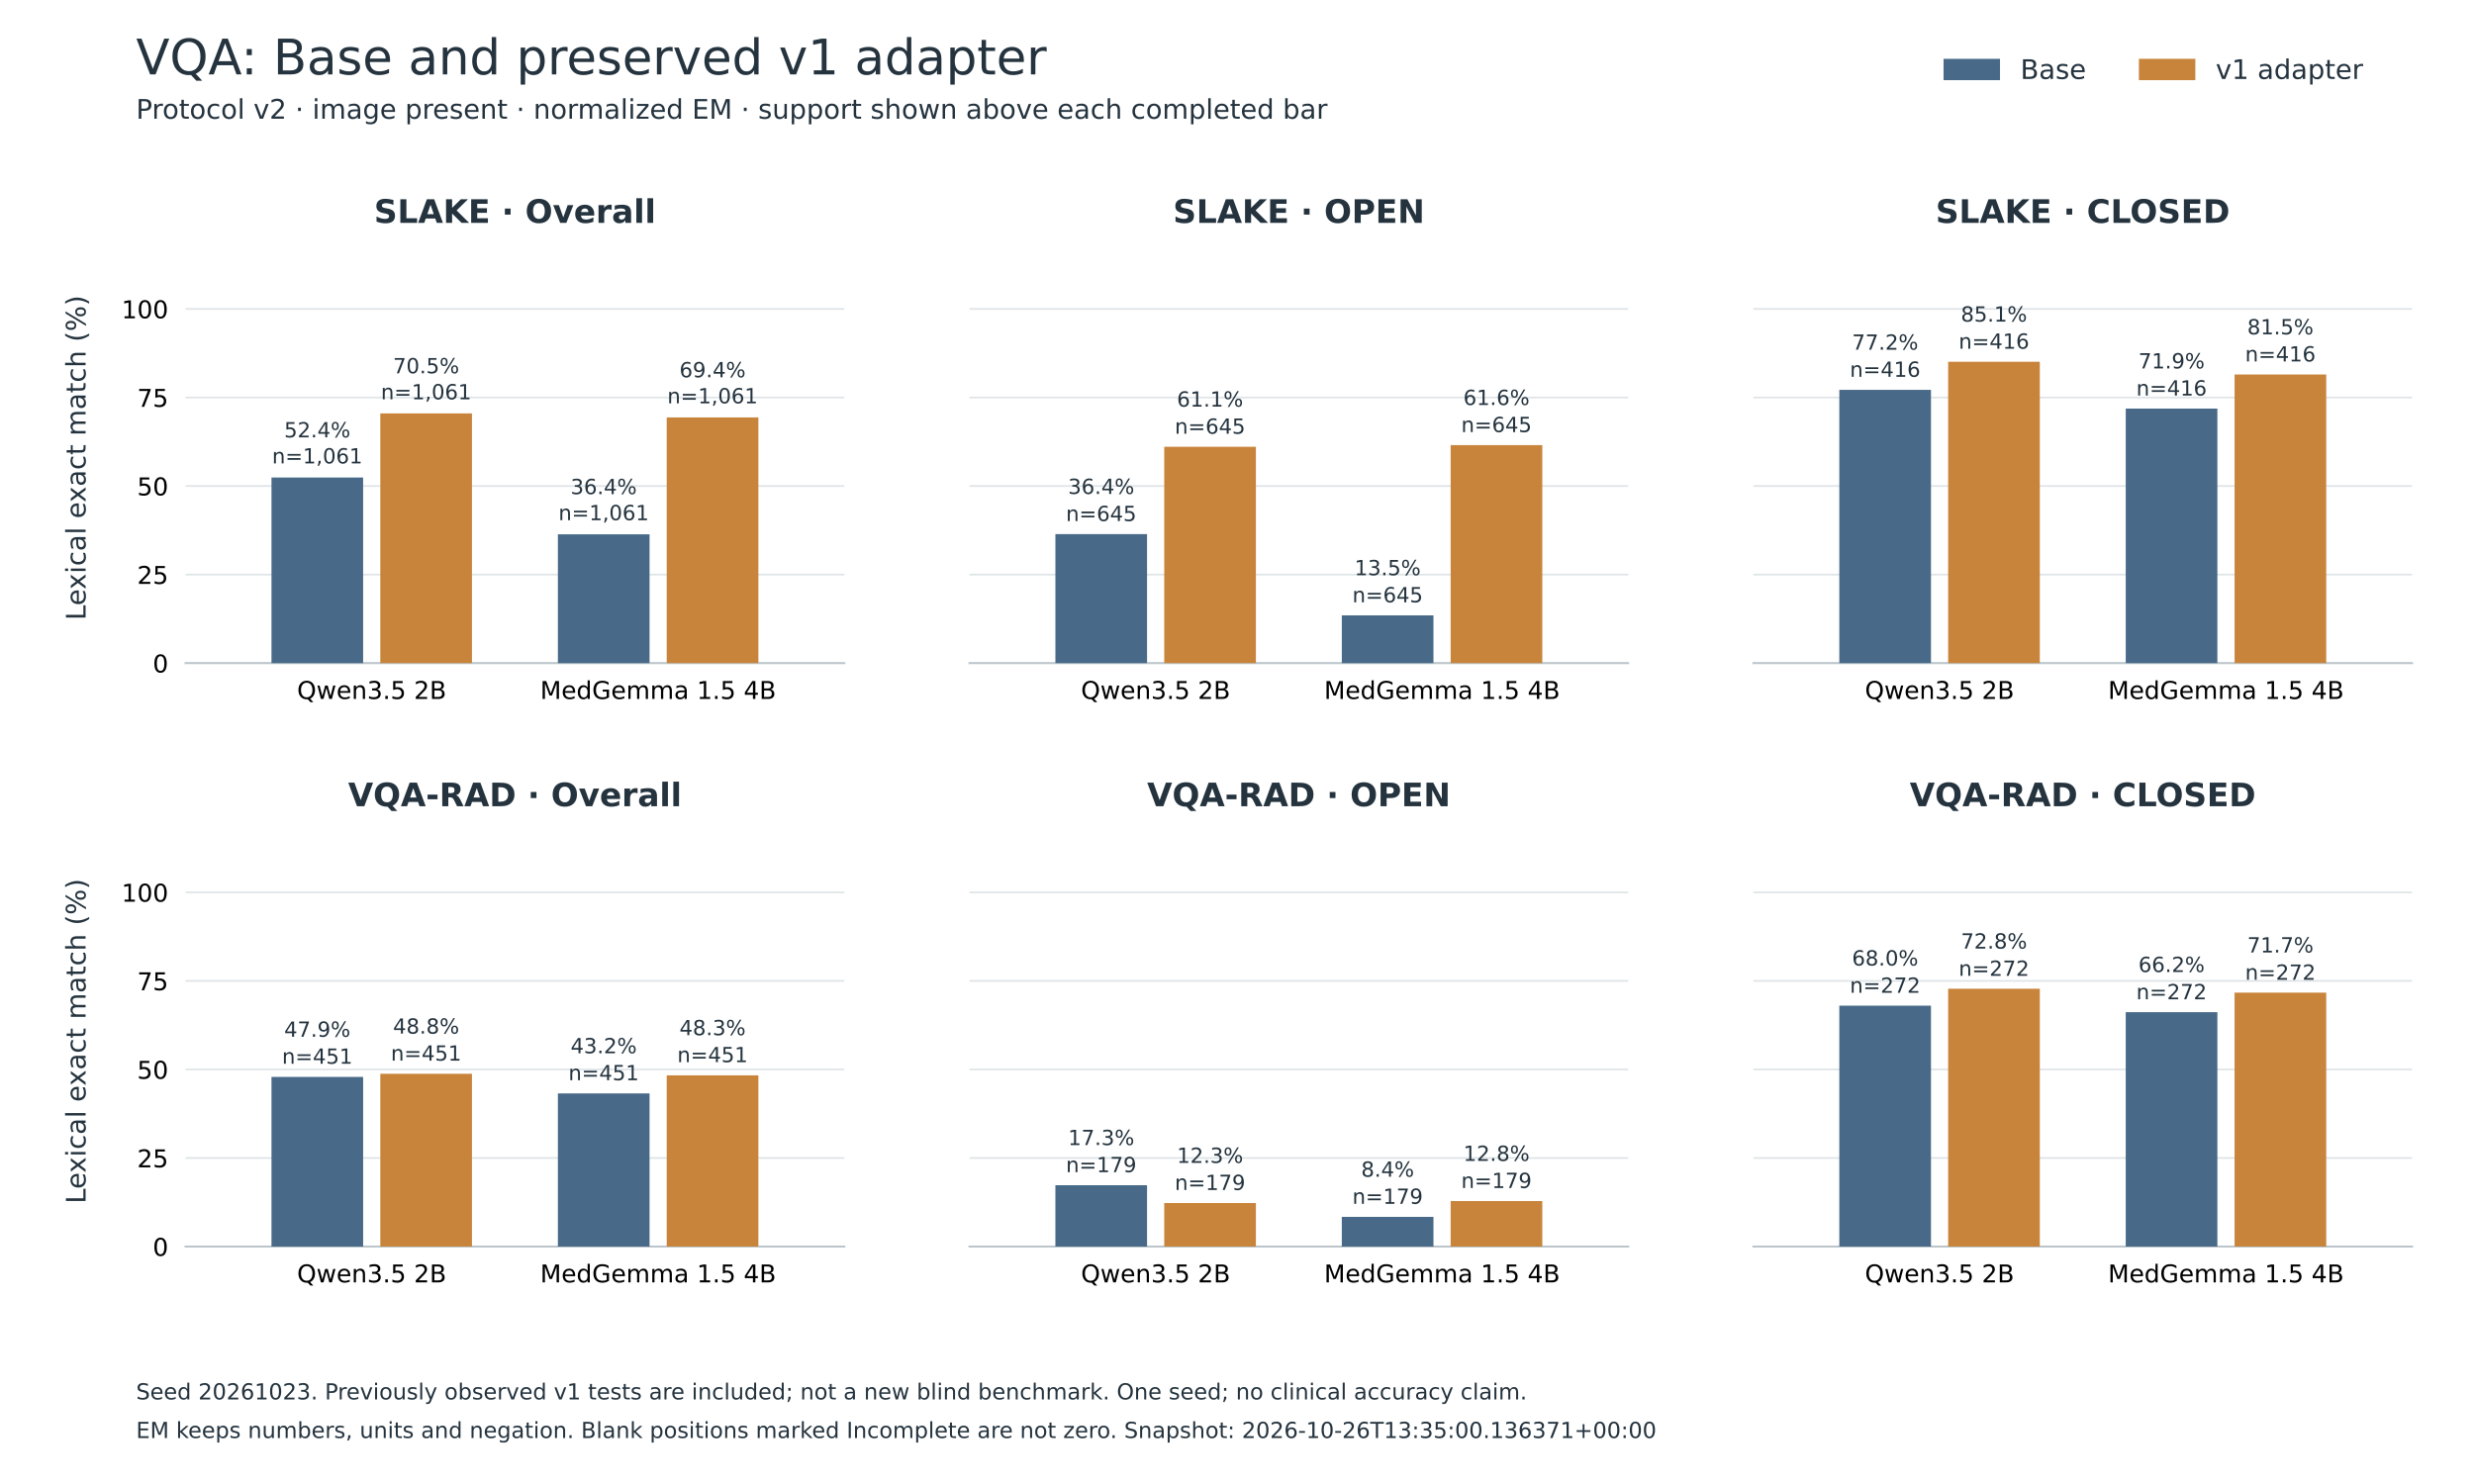
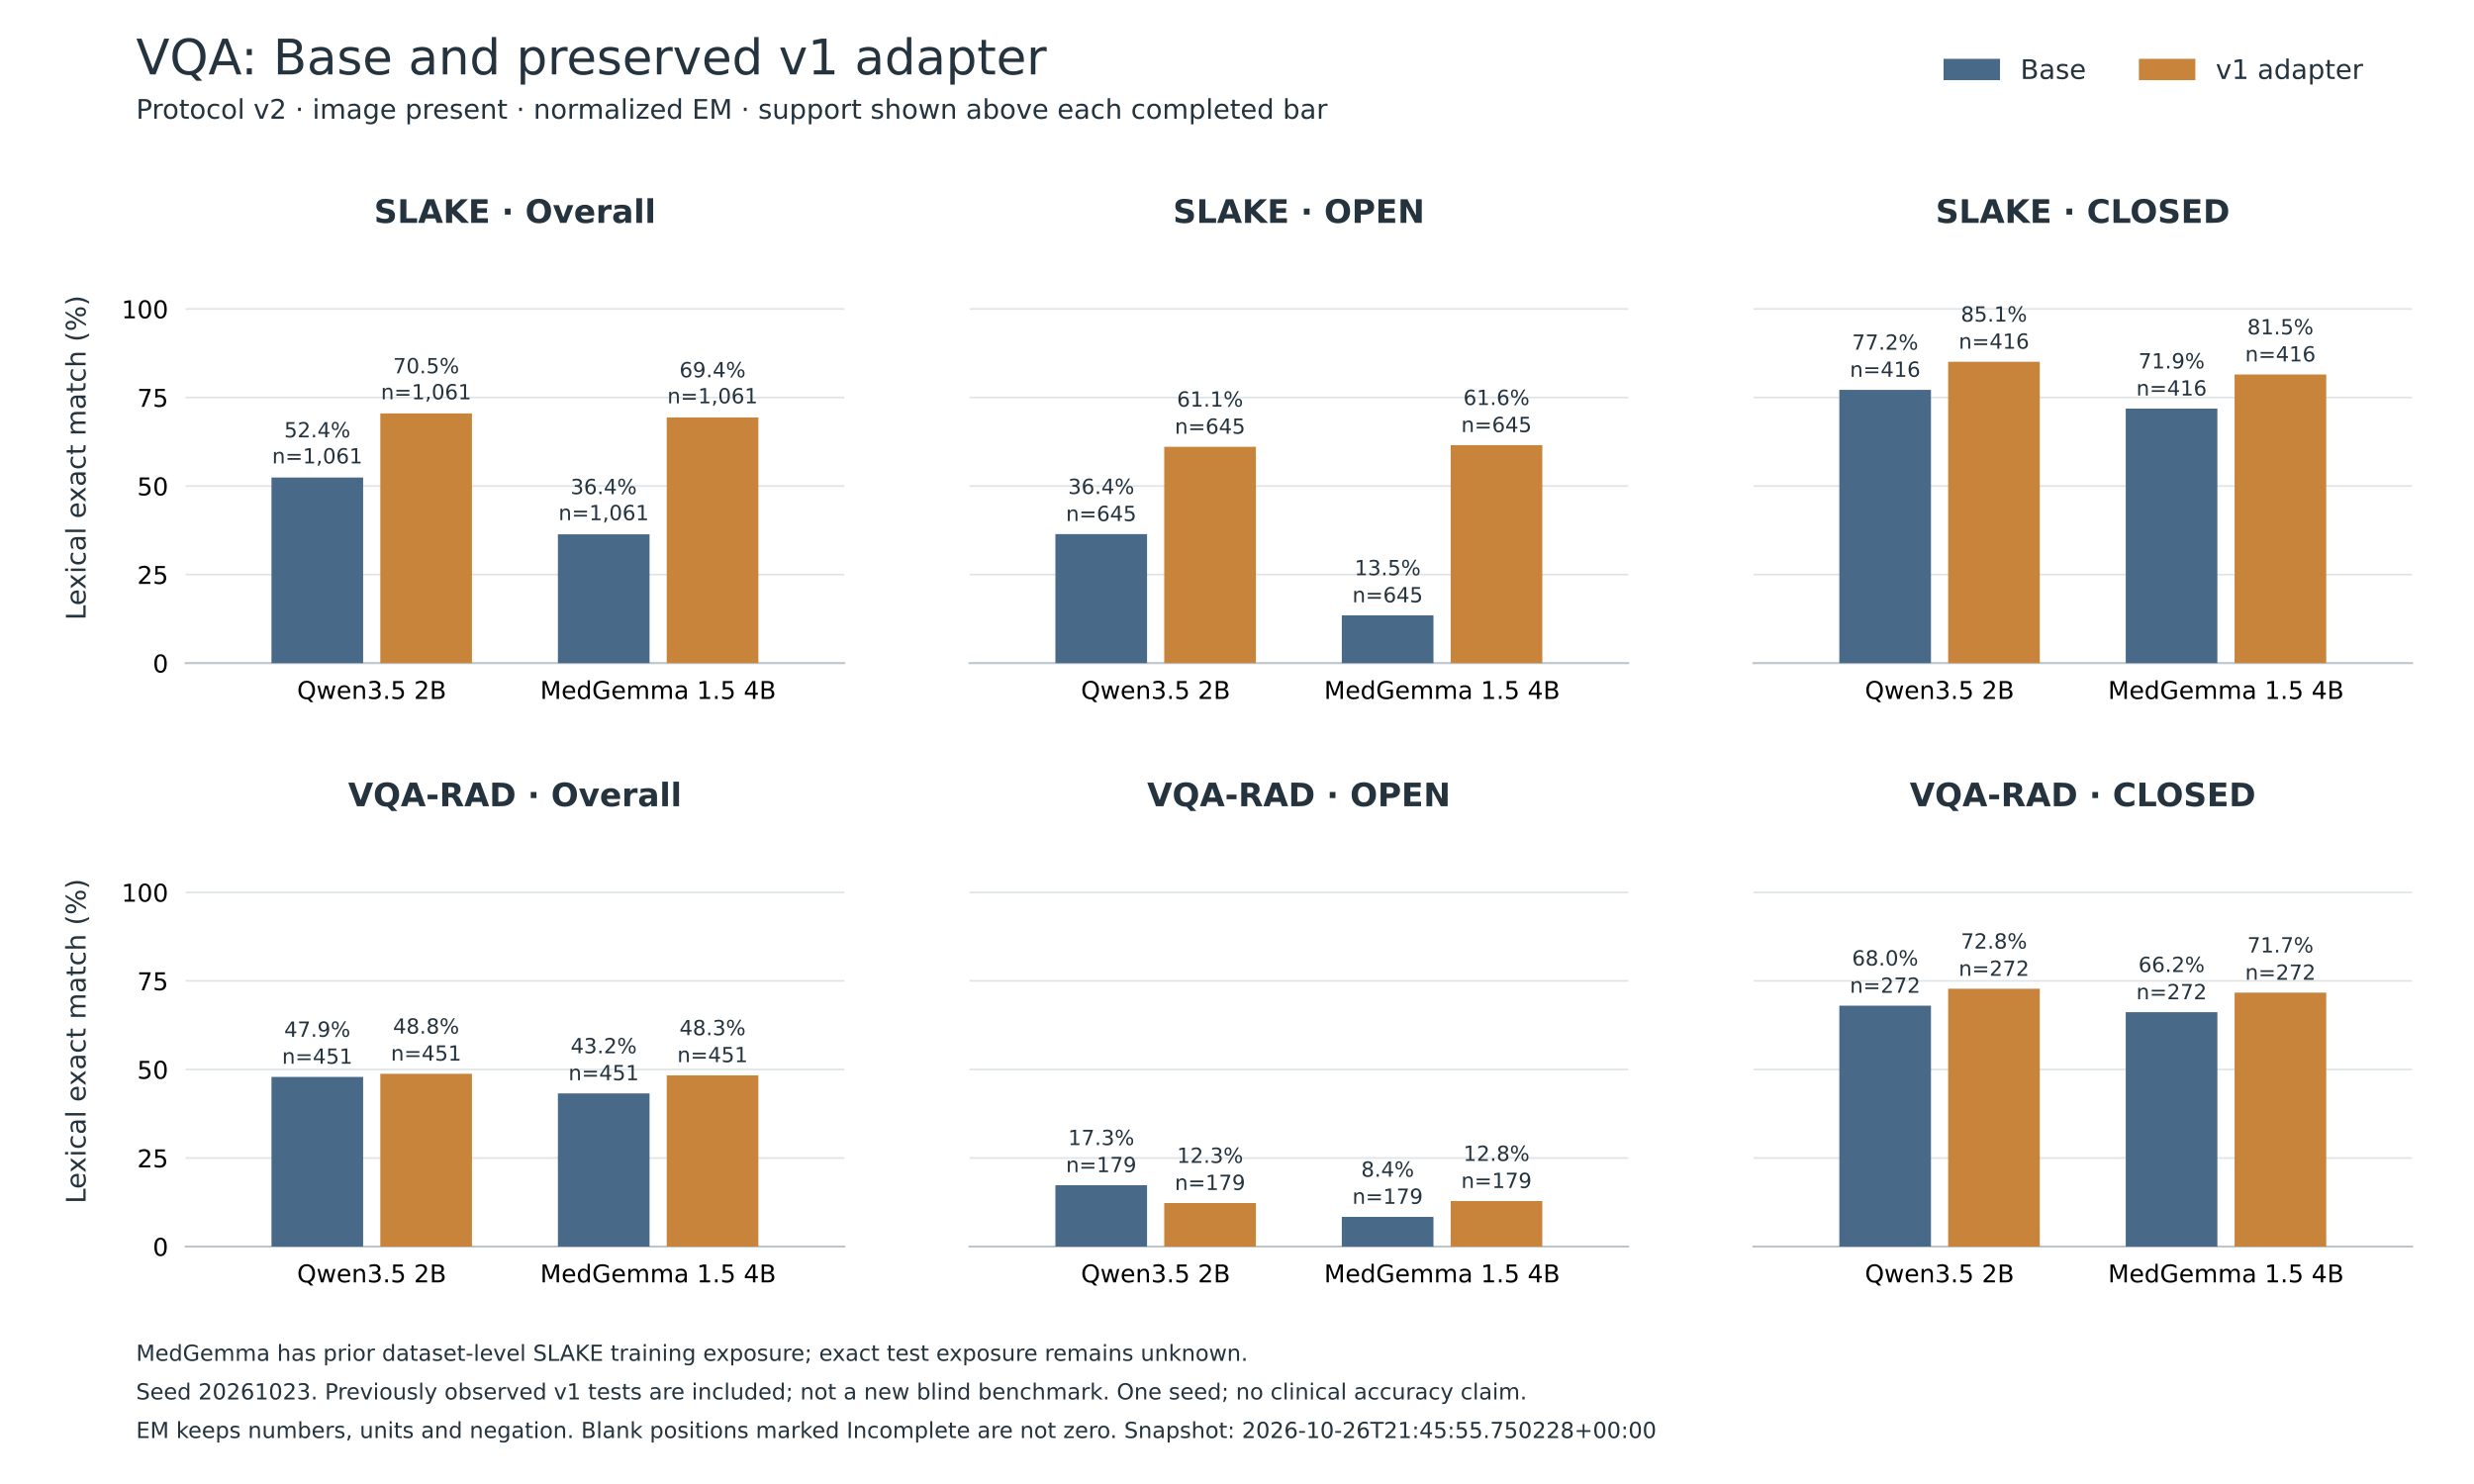
<svg xmlns="http://www.w3.org/2000/svg" width="1008pt" height="604.8pt" viewBox="0 0 1008 604.8" version="1.1">
  <defs>
    <style type="text/css">*{stroke-linejoin: round; stroke-linecap: butt}</style>
  </defs>
  <g id="figure_1">
    <g id="patch_1">
      <path d="M 0 604.8 L 1008 604.8 L 1008 0 L 0 0 z " style="fill: #ffffff" />
    </g>
    <g id="axes_1">
      <g id="patch_2">
        <path d="M 75.6 270.261 L 344.002 270.261 L 344.002 102.816 L 75.6 102.816 z " style="fill: #ffffff" />
      </g>
      <g id="matplotlib.axis_1">
        <g id="xtick_1">
          <g id="line2d_1" />
          <g id="text_1">
            <text style="font-size: 10px; font-family: 'DejaVu Sans'; text-anchor: middle" x="151.453" y="284.858" transform="rotate(-0 151.4528 284.8583)">Qwen3.5 2B</text>
          </g>
        </g>
        <g id="xtick_2">
          <g id="line2d_2" />
          <g id="text_2">
            <text style="font-size: 10px; font-family: 'DejaVu Sans'; text-anchor: middle" x="268.15" y="284.859" transform="rotate(-0 268.1495 284.8591)">MedGemma 1.5 4B</text>
          </g>
        </g>
      </g>
      <g id="matplotlib.axis_2">
        <g id="ytick_1">
          <g id="line2d_3">
-             <path d="M 75.6 270.261 L 344.002 270.261 " clip-path="url(#p717ab44fae)" style="fill: none; stroke: #dfe4e7; stroke-width: 0.7; stroke-linecap: square" />
+             <path d="M 75.6 270.261 L 344.002 270.261 " clip-path="url(#p014d881137)" style="fill: none; stroke: #dfe4e7; stroke-width: 0.7; stroke-linecap: square" />
          </g>
          <g id="line2d_4" />
          <g id="text_3">
            <text style="font-size: 10px; font-family: 'DejaVu Sans'; text-anchor: end" x="68.6" y="274.059" transform="rotate(-0 68.6 274.0595)">0</text>
          </g>
        </g>
        <g id="ytick_2">
          <g id="line2d_5">
-             <path d="M 75.6 234.173 L 344.002 234.173 " clip-path="url(#p717ab44fae)" style="fill: none; stroke: #dfe4e7; stroke-width: 0.7; stroke-linecap: square" />
+             <path d="M 75.6 234.173 L 344.002 234.173 " clip-path="url(#p014d881137)" style="fill: none; stroke: #dfe4e7; stroke-width: 0.7; stroke-linecap: square" />
          </g>
          <g id="line2d_6" />
          <g id="text_4">
            <text style="font-size: 10px; font-family: 'DejaVu Sans'; text-anchor: end" x="68.6" y="237.972" transform="rotate(-0 68.6 237.9723)">25</text>
          </g>
        </g>
        <g id="ytick_3">
          <g id="line2d_7">
-             <path d="M 75.6 198.086 L 344.002 198.086 " clip-path="url(#p717ab44fae)" style="fill: none; stroke: #dfe4e7; stroke-width: 0.7; stroke-linecap: square" />
+             <path d="M 75.6 198.086 L 344.002 198.086 " clip-path="url(#p014d881137)" style="fill: none; stroke: #dfe4e7; stroke-width: 0.7; stroke-linecap: square" />
          </g>
          <g id="line2d_8" />
          <g id="text_5">
            <text style="font-size: 10px; font-family: 'DejaVu Sans'; text-anchor: end" x="68.6" y="201.885" transform="rotate(-0 68.6 201.885)">50</text>
          </g>
        </g>
        <g id="ytick_4">
          <g id="line2d_9">
-             <path d="M 75.6 161.999 L 344.002 161.999 " clip-path="url(#p717ab44fae)" style="fill: none; stroke: #dfe4e7; stroke-width: 0.7; stroke-linecap: square" />
+             <path d="M 75.6 161.999 L 344.002 161.999 " clip-path="url(#p014d881137)" style="fill: none; stroke: #dfe4e7; stroke-width: 0.7; stroke-linecap: square" />
          </g>
          <g id="line2d_10" />
          <g id="text_6">
            <text style="font-size: 10px; font-family: 'DejaVu Sans'; text-anchor: end" x="68.6" y="165.798" transform="rotate(-0 68.6 165.7978)">75</text>
          </g>
        </g>
        <g id="ytick_5">
          <g id="line2d_11">
-             <path d="M 75.6 125.912 L 344.002 125.912 " clip-path="url(#p717ab44fae)" style="fill: none; stroke: #dfe4e7; stroke-width: 0.7; stroke-linecap: square" />
+             <path d="M 75.6 125.912 L 344.002 125.912 " clip-path="url(#p014d881137)" style="fill: none; stroke: #dfe4e7; stroke-width: 0.7; stroke-linecap: square" />
          </g>
          <g id="line2d_12" />
          <g id="text_7">
            <text style="font-size: 10px; font-family: 'DejaVu Sans'; text-anchor: end" x="68.6" y="129.711" transform="rotate(-0 68.6 129.7106)">100</text>
          </g>
        </g>
        <g id="text_8">
          <text style="font-size: 11px; font-family: 'DejaVu Sans'; text-anchor: middle; fill: #24333e" x="34.87" y="186.538" transform="rotate(-90 34.86992 186.5383)">Lexical exact match (%)</text>
        </g>
      </g>
      <g id="patch_3">
        <path d="M 75.6 270.261 L 344.002 270.261 " style="fill: none; stroke: #bbc5cb; stroke-width: 0.8; stroke-linejoin: miter; stroke-linecap: square" />
      </g>
      <g id="patch_4">
-         <path d="M 110.609 270.261 L 147.952 270.261 L 147.952 194.617 L 110.609 194.617 z " clip-path="url(#p717ab44fae)" style="fill: #486a88" />
+         <path d="M 110.609 270.261 L 147.952 270.261 L 147.952 194.617 L 110.609 194.617 z " clip-path="url(#p014d881137)" style="fill: #486a88" />
      </g>
      <g id="text_9">
        <text style="font-size: 8.5px; font-family: 'DejaVu Sans'; fill: #24333e" transform="translate(115.7794 178.2488)">52.4%</text>
        <text style="font-size: 8.5px; font-family: 'DejaVu Sans'; fill: #24333e" transform="translate(110.8587 188.8652)">n=1,061</text>
      </g>
      <g id="patch_5">
-         <path d="M 154.954 270.261 L 192.297 270.261 L 192.297 168.495 L 154.954 168.495 z " clip-path="url(#p717ab44fae)" style="fill: #c8843b" />
+         <path d="M 154.954 270.261 L 192.297 270.261 L 192.297 168.495 L 154.954 168.495 z " clip-path="url(#p014d881137)" style="fill: #c8843b" />
      </g>
      <g id="text_10">
        <text style="font-size: 8.5px; font-family: 'DejaVu Sans'; fill: #24333e" transform="translate(160.1242 152.1273)">70.5%</text>
        <text style="font-size: 8.5px; font-family: 'DejaVu Sans'; fill: #24333e" transform="translate(155.2035 162.7437)">n=1,061</text>
      </g>
      <g id="patch_6">
-         <path d="M 227.306 270.261 L 264.649 270.261 L 264.649 217.745 L 227.306 217.745 z " clip-path="url(#p717ab44fae)" style="fill: #486a88" />
+         <path d="M 227.306 270.261 L 264.649 270.261 L 264.649 217.745 L 227.306 217.745 z " clip-path="url(#p014d881137)" style="fill: #486a88" />
      </g>
      <g id="text_11">
        <text style="font-size: 8.5px; font-family: 'DejaVu Sans'; fill: #24333e" transform="translate(232.4761 201.3773)">36.4%</text>
        <text style="font-size: 8.5px; font-family: 'DejaVu Sans'; fill: #24333e" transform="translate(227.5554 211.9937)">n=1,061</text>
      </g>
      <g id="patch_7">
-         <path d="M 271.65 270.261 L 308.993 270.261 L 308.993 170.128 L 271.65 170.128 z " clip-path="url(#p717ab44fae)" style="fill: #c8843b" />
+         <path d="M 271.65 270.261 L 308.993 270.261 L 308.993 170.128 L 271.65 170.128 z " clip-path="url(#p014d881137)" style="fill: #c8843b" />
      </g>
      <g id="text_12">
        <text style="font-size: 8.5px; font-family: 'DejaVu Sans'; fill: #24333e" transform="translate(276.8208 153.7599)">69.4%</text>
        <text style="font-size: 8.5px; font-family: 'DejaVu Sans'; fill: #24333e" transform="translate(271.9001 164.3762)">n=1,061</text>
      </g>
      <g id="text_13">
        <text style="font-weight: 700; font-size: 13.2px; font-family: 'DejaVu Sans'; text-anchor: middle; fill: #24333e" x="209.801" y="90.816" transform="rotate(-0 209.8012 90.816)">SLAKE · Overall</text>
      </g>
    </g>
    <g id="axes_2">
      <g id="patch_8">
        <path d="M 394.999 270.261 L 663.401 270.261 L 663.401 102.816 L 394.999 102.816 z " style="fill: #ffffff" />
      </g>
      <g id="matplotlib.axis_3">
        <g id="xtick_3">
          <g id="line2d_13" />
          <g id="text_14">
            <text style="font-size: 10px; font-family: 'DejaVu Sans'; text-anchor: middle" x="470.852" y="284.858" transform="rotate(-0 470.8517 284.8583)">Qwen3.5 2B</text>
          </g>
        </g>
        <g id="xtick_4">
          <g id="line2d_14" />
          <g id="text_15">
            <text style="font-size: 10px; font-family: 'DejaVu Sans'; text-anchor: middle" x="587.548" y="284.859" transform="rotate(-0 587.5483 284.8591)">MedGemma 1.5 4B</text>
          </g>
        </g>
      </g>
      <g id="matplotlib.axis_4">
        <g id="ytick_6">
          <g id="line2d_15">
-             <path d="M 394.999 270.261 L 663.401 270.261 " clip-path="url(#p948c86149e)" style="fill: none; stroke: #dfe4e7; stroke-width: 0.7; stroke-linecap: square" />
+             <path d="M 394.999 270.261 L 663.401 270.261 " clip-path="url(#p364360b773)" style="fill: none; stroke: #dfe4e7; stroke-width: 0.7; stroke-linecap: square" />
          </g>
          <g id="line2d_16" />
        </g>
        <g id="ytick_7">
          <g id="line2d_17">
-             <path d="M 394.999 234.173 L 663.401 234.173 " clip-path="url(#p948c86149e)" style="fill: none; stroke: #dfe4e7; stroke-width: 0.7; stroke-linecap: square" />
+             <path d="M 394.999 234.173 L 663.401 234.173 " clip-path="url(#p364360b773)" style="fill: none; stroke: #dfe4e7; stroke-width: 0.7; stroke-linecap: square" />
          </g>
          <g id="line2d_18" />
        </g>
        <g id="ytick_8">
          <g id="line2d_19">
-             <path d="M 394.999 198.086 L 663.401 198.086 " clip-path="url(#p948c86149e)" style="fill: none; stroke: #dfe4e7; stroke-width: 0.7; stroke-linecap: square" />
+             <path d="M 394.999 198.086 L 663.401 198.086 " clip-path="url(#p364360b773)" style="fill: none; stroke: #dfe4e7; stroke-width: 0.7; stroke-linecap: square" />
          </g>
          <g id="line2d_20" />
        </g>
        <g id="ytick_9">
          <g id="line2d_21">
-             <path d="M 394.999 161.999 L 663.401 161.999 " clip-path="url(#p948c86149e)" style="fill: none; stroke: #dfe4e7; stroke-width: 0.7; stroke-linecap: square" />
+             <path d="M 394.999 161.999 L 663.401 161.999 " clip-path="url(#p364360b773)" style="fill: none; stroke: #dfe4e7; stroke-width: 0.7; stroke-linecap: square" />
          </g>
          <g id="line2d_22" />
        </g>
        <g id="ytick_10">
          <g id="line2d_23">
-             <path d="M 394.999 125.912 L 663.401 125.912 " clip-path="url(#p948c86149e)" style="fill: none; stroke: #dfe4e7; stroke-width: 0.7; stroke-linecap: square" />
+             <path d="M 394.999 125.912 L 663.401 125.912 " clip-path="url(#p364360b773)" style="fill: none; stroke: #dfe4e7; stroke-width: 0.7; stroke-linecap: square" />
          </g>
          <g id="line2d_24" />
        </g>
      </g>
      <g id="patch_9">
        <path d="M 394.999 270.261 L 663.401 270.261 " style="fill: none; stroke: #bbc5cb; stroke-width: 0.8; stroke-linejoin: miter; stroke-linecap: square" />
      </g>
      <g id="patch_10">
-         <path d="M 430.008 270.261 L 467.351 270.261 L 467.351 217.668 L 430.008 217.668 z " clip-path="url(#p948c86149e)" style="fill: #486a88" />
+         <path d="M 430.008 270.261 L 467.351 270.261 L 467.351 217.668 L 430.008 217.668 z " clip-path="url(#p364360b773)" style="fill: #486a88" />
      </g>
      <g id="text_16">
        <text style="font-size: 8.5px; font-family: 'DejaVu Sans'; fill: #24333e" transform="translate(435.1782 201.3003)">36.4%</text>
        <text style="font-size: 8.5px; font-family: 'DejaVu Sans'; fill: #24333e" transform="translate(434.3123 212.3503)">n=645</text>
      </g>
      <g id="patch_11">
-         <path d="M 474.353 270.261 L 511.695 270.261 L 511.695 182.085 L 474.353 182.085 z " clip-path="url(#p948c86149e)" style="fill: #c8843b" />
+         <path d="M 474.353 270.261 L 511.695 270.261 L 511.695 182.085 L 474.353 182.085 z " clip-path="url(#p364360b773)" style="fill: #c8843b" />
      </g>
      <g id="text_17">
        <text style="font-size: 8.5px; font-family: 'DejaVu Sans'; fill: #24333e" transform="translate(479.523 165.7167)">61.1%</text>
        <text style="font-size: 8.5px; font-family: 'DejaVu Sans'; fill: #24333e" transform="translate(478.657 176.7667)">n=645</text>
      </g>
      <g id="patch_12">
-         <path d="M 546.705 270.261 L 584.047 270.261 L 584.047 250.79 L 546.705 250.79 z " clip-path="url(#p948c86149e)" style="fill: #486a88" />
+         <path d="M 546.705 270.261 L 584.047 270.261 L 584.047 250.79 L 546.705 250.79 z " clip-path="url(#p364360b773)" style="fill: #486a88" />
      </g>
      <g id="text_18">
        <text style="font-size: 8.5px; font-family: 'DejaVu Sans'; fill: #24333e" transform="translate(551.8749 234.4222)">13.5%</text>
        <text style="font-size: 8.5px; font-family: 'DejaVu Sans'; fill: #24333e" transform="translate(551.009 245.4722)">n=645</text>
      </g>
      <g id="patch_13">
-         <path d="M 591.049 270.261 L 628.392 270.261 L 628.392 181.413 L 591.049 181.413 z " clip-path="url(#p948c86149e)" style="fill: #c8843b" />
+         <path d="M 591.049 270.261 L 628.392 270.261 L 628.392 181.413 L 591.049 181.413 z " clip-path="url(#p364360b773)" style="fill: #c8843b" />
      </g>
      <g id="text_19">
        <text style="font-size: 8.5px; font-family: 'DejaVu Sans'; fill: #24333e" transform="translate(596.2197 165.0453)">61.6%</text>
        <text style="font-size: 8.5px; font-family: 'DejaVu Sans'; fill: #24333e" transform="translate(595.3537 176.0953)">n=645</text>
      </g>
      <g id="text_20">
        <text style="font-weight: 700; font-size: 13.2px; font-family: 'DejaVu Sans'; text-anchor: middle; fill: #24333e" x="529.2" y="90.816" transform="rotate(-0 529.2 90.816)">SLAKE · OPEN</text>
      </g>
    </g>
    <g id="axes_3">
      <g id="patch_14">
        <path d="M 714.398 270.261 L 982.8 270.261 L 982.8 102.816 L 714.398 102.816 z " style="fill: #ffffff" />
      </g>
      <g id="matplotlib.axis_5">
        <g id="xtick_5">
          <g id="line2d_25" />
          <g id="text_21">
            <text style="font-size: 10px; font-family: 'DejaVu Sans'; text-anchor: middle" x="790.25" y="284.858" transform="rotate(-0 790.2505 284.8583)">Qwen3.5 2B</text>
          </g>
        </g>
        <g id="xtick_6">
          <g id="line2d_26" />
          <g id="text_22">
            <text style="font-size: 10px; font-family: 'DejaVu Sans'; text-anchor: middle" x="906.947" y="284.859" transform="rotate(-0 906.9472 284.8591)">MedGemma 1.5 4B</text>
          </g>
        </g>
      </g>
      <g id="matplotlib.axis_6">
        <g id="ytick_11">
          <g id="line2d_27">
-             <path d="M 714.398 270.261 L 982.8 270.261 " clip-path="url(#p806444a6b4)" style="fill: none; stroke: #dfe4e7; stroke-width: 0.7; stroke-linecap: square" />
+             <path d="M 714.398 270.261 L 982.8 270.261 " clip-path="url(#ped07d241d6)" style="fill: none; stroke: #dfe4e7; stroke-width: 0.7; stroke-linecap: square" />
          </g>
          <g id="line2d_28" />
        </g>
        <g id="ytick_12">
          <g id="line2d_29">
-             <path d="M 714.398 234.173 L 982.8 234.173 " clip-path="url(#p806444a6b4)" style="fill: none; stroke: #dfe4e7; stroke-width: 0.7; stroke-linecap: square" />
+             <path d="M 714.398 234.173 L 982.8 234.173 " clip-path="url(#ped07d241d6)" style="fill: none; stroke: #dfe4e7; stroke-width: 0.7; stroke-linecap: square" />
          </g>
          <g id="line2d_30" />
        </g>
        <g id="ytick_13">
          <g id="line2d_31">
-             <path d="M 714.398 198.086 L 982.8 198.086 " clip-path="url(#p806444a6b4)" style="fill: none; stroke: #dfe4e7; stroke-width: 0.7; stroke-linecap: square" />
+             <path d="M 714.398 198.086 L 982.8 198.086 " clip-path="url(#ped07d241d6)" style="fill: none; stroke: #dfe4e7; stroke-width: 0.7; stroke-linecap: square" />
          </g>
          <g id="line2d_32" />
        </g>
        <g id="ytick_14">
          <g id="line2d_33">
-             <path d="M 714.398 161.999 L 982.8 161.999 " clip-path="url(#p806444a6b4)" style="fill: none; stroke: #dfe4e7; stroke-width: 0.7; stroke-linecap: square" />
+             <path d="M 714.398 161.999 L 982.8 161.999 " clip-path="url(#ped07d241d6)" style="fill: none; stroke: #dfe4e7; stroke-width: 0.7; stroke-linecap: square" />
          </g>
          <g id="line2d_34" />
        </g>
        <g id="ytick_15">
          <g id="line2d_35">
-             <path d="M 714.398 125.912 L 982.8 125.912 " clip-path="url(#p806444a6b4)" style="fill: none; stroke: #dfe4e7; stroke-width: 0.7; stroke-linecap: square" />
+             <path d="M 714.398 125.912 L 982.8 125.912 " clip-path="url(#ped07d241d6)" style="fill: none; stroke: #dfe4e7; stroke-width: 0.7; stroke-linecap: square" />
          </g>
          <g id="line2d_36" />
        </g>
      </g>
      <g id="patch_15">
        <path d="M 714.398 270.261 L 982.8 270.261 " style="fill: none; stroke: #bbc5cb; stroke-width: 0.8; stroke-linejoin: miter; stroke-linecap: square" />
      </g>
      <g id="patch_16">
-         <path d="M 749.407 270.261 L 786.75 270.261 L 786.75 158.876 L 749.407 158.876 z " clip-path="url(#p806444a6b4)" style="fill: #486a88" />
+         <path d="M 749.407 270.261 L 786.75 270.261 L 786.75 158.876 L 749.407 158.876 z " clip-path="url(#ped07d241d6)" style="fill: #486a88" />
      </g>
      <g id="text_23">
        <text style="font-size: 8.5px; font-family: 'DejaVu Sans'; fill: #24333e" transform="translate(754.5771 142.508)">77.2%</text>
        <text style="font-size: 8.5px; font-family: 'DejaVu Sans'; fill: #24333e" transform="translate(753.7111 153.558)">n=416</text>
      </g>
      <g id="patch_17">
-         <path d="M 793.751 270.261 L 831.094 270.261 L 831.094 147.425 L 793.751 147.425 z " clip-path="url(#p806444a6b4)" style="fill: #c8843b" />
+         <path d="M 793.751 270.261 L 831.094 270.261 L 831.094 147.425 L 793.751 147.425 z " clip-path="url(#ped07d241d6)" style="fill: #c8843b" />
      </g>
      <g id="text_24">
        <text style="font-size: 8.5px; font-family: 'DejaVu Sans'; fill: #24333e" transform="translate(798.9218 131.0572)">85.1%</text>
        <text style="font-size: 8.5px; font-family: 'DejaVu Sans'; fill: #24333e" transform="translate(798.0559 142.1072)">n=416</text>
      </g>
      <g id="patch_18">
-         <path d="M 866.103 270.261 L 903.446 270.261 L 903.446 166.51 L 866.103 166.51 z " clip-path="url(#p806444a6b4)" style="fill: #486a88" />
+         <path d="M 866.103 270.261 L 903.446 270.261 L 903.446 166.51 L 866.103 166.51 z " clip-path="url(#ped07d241d6)" style="fill: #486a88" />
      </g>
      <g id="text_25">
        <text style="font-size: 8.5px; font-family: 'DejaVu Sans'; fill: #24333e" transform="translate(871.2737 150.1418)">71.9%</text>
        <text style="font-size: 8.5px; font-family: 'DejaVu Sans'; fill: #24333e" transform="translate(870.4078 161.1918)">n=416</text>
      </g>
      <g id="patch_19">
-         <path d="M 910.448 270.261 L 947.791 270.261 L 947.791 152.63 L 910.448 152.63 z " clip-path="url(#p806444a6b4)" style="fill: #c8843b" />
+         <path d="M 910.448 270.261 L 947.791 270.261 L 947.791 152.63 L 910.448 152.63 z " clip-path="url(#ped07d241d6)" style="fill: #c8843b" />
      </g>
      <g id="text_26">
        <text style="font-size: 8.5px; font-family: 'DejaVu Sans'; fill: #24333e" transform="translate(915.6185 136.2621)">81.5%</text>
        <text style="font-size: 8.5px; font-family: 'DejaVu Sans'; fill: #24333e" transform="translate(914.7525 147.3121)">n=416</text>
      </g>
      <g id="text_27">
        <text style="font-weight: 700; font-size: 13.2px; font-family: 'DejaVu Sans'; text-anchor: middle; fill: #24333e" x="848.599" y="90.816" transform="rotate(-0 848.5988 90.816)">SLAKE · CLOSED</text>
      </g>
    </g>
    <g id="axes_4">
      <g id="patch_20">
        <path d="M 75.6 508.032 L 344.002 508.032 L 344.002 340.587 L 75.6 340.587 z " style="fill: #ffffff" />
      </g>
      <g id="matplotlib.axis_7">
        <g id="xtick_7">
          <g id="line2d_37" />
          <g id="text_28">
            <text style="font-size: 10px; font-family: 'DejaVu Sans'; text-anchor: middle" x="151.453" y="522.63" transform="rotate(-0 151.4528 522.6297)">Qwen3.5 2B</text>
          </g>
        </g>
        <g id="xtick_8">
          <g id="line2d_38" />
          <g id="text_29">
            <text style="font-size: 10px; font-family: 'DejaVu Sans'; text-anchor: middle" x="268.15" y="522.63" transform="rotate(-0 268.1495 522.6304)">MedGemma 1.5 4B</text>
          </g>
        </g>
      </g>
      <g id="matplotlib.axis_8">
        <g id="ytick_16">
          <g id="line2d_39">
-             <path d="M 75.6 508.032 L 344.002 508.032 " clip-path="url(#p642f1c1bb1)" style="fill: none; stroke: #dfe4e7; stroke-width: 0.7; stroke-linecap: square" />
+             <path d="M 75.6 508.032 L 344.002 508.032 " clip-path="url(#p7bba55674b)" style="fill: none; stroke: #dfe4e7; stroke-width: 0.7; stroke-linecap: square" />
          </g>
          <g id="line2d_40" />
          <g id="text_30">
            <text style="font-size: 10px; font-family: 'DejaVu Sans'; text-anchor: end" x="68.6" y="511.831" transform="rotate(-0 68.6 511.8308)">0</text>
          </g>
        </g>
        <g id="ytick_17">
          <g id="line2d_41">
-             <path d="M 75.6 471.945 L 344.002 471.945 " clip-path="url(#p642f1c1bb1)" style="fill: none; stroke: #dfe4e7; stroke-width: 0.7; stroke-linecap: square" />
+             <path d="M 75.6 471.945 L 344.002 471.945 " clip-path="url(#p7bba55674b)" style="fill: none; stroke: #dfe4e7; stroke-width: 0.7; stroke-linecap: square" />
          </g>
          <g id="line2d_42" />
          <g id="text_31">
            <text style="font-size: 10px; font-family: 'DejaVu Sans'; text-anchor: end" x="68.6" y="475.744" transform="rotate(-0 68.6 475.7436)">25</text>
          </g>
        </g>
        <g id="ytick_18">
          <g id="line2d_43">
-             <path d="M 75.6 435.858 L 344.002 435.858 " clip-path="url(#p642f1c1bb1)" style="fill: none; stroke: #dfe4e7; stroke-width: 0.7; stroke-linecap: square" />
+             <path d="M 75.6 435.858 L 344.002 435.858 " clip-path="url(#p7bba55674b)" style="fill: none; stroke: #dfe4e7; stroke-width: 0.7; stroke-linecap: square" />
          </g>
          <g id="line2d_44" />
          <g id="text_32">
            <text style="font-size: 10px; font-family: 'DejaVu Sans'; text-anchor: end" x="68.6" y="439.656" transform="rotate(-0 68.6 439.6564)">50</text>
          </g>
        </g>
        <g id="ytick_19">
          <g id="line2d_45">
-             <path d="M 75.6 399.77 L 344.002 399.77 " clip-path="url(#p642f1c1bb1)" style="fill: none; stroke: #dfe4e7; stroke-width: 0.7; stroke-linecap: square" />
+             <path d="M 75.6 399.77 L 344.002 399.77 " clip-path="url(#p7bba55674b)" style="fill: none; stroke: #dfe4e7; stroke-width: 0.7; stroke-linecap: square" />
          </g>
          <g id="line2d_46" />
          <g id="text_33">
            <text style="font-size: 10px; font-family: 'DejaVu Sans'; text-anchor: end" x="68.6" y="403.569" transform="rotate(-0 68.6 403.5692)">75</text>
          </g>
        </g>
        <g id="ytick_20">
          <g id="line2d_47">
-             <path d="M 75.6 363.683 L 344.002 363.683 " clip-path="url(#p642f1c1bb1)" style="fill: none; stroke: #dfe4e7; stroke-width: 0.7; stroke-linecap: square" />
+             <path d="M 75.6 363.683 L 344.002 363.683 " clip-path="url(#p7bba55674b)" style="fill: none; stroke: #dfe4e7; stroke-width: 0.7; stroke-linecap: square" />
          </g>
          <g id="line2d_48" />
          <g id="text_34">
            <text style="font-size: 10px; font-family: 'DejaVu Sans'; text-anchor: end" x="68.6" y="367.482" transform="rotate(-0 68.6 367.482)">100</text>
          </g>
        </g>
        <g id="text_35">
          <text style="font-size: 11px; font-family: 'DejaVu Sans'; text-anchor: middle; fill: #24333e" x="34.87" y="424.31" transform="rotate(-90 34.86992 424.3097)">Lexical exact match (%)</text>
        </g>
      </g>
      <g id="patch_21">
        <path d="M 75.6 508.032 L 344.002 508.032 " style="fill: none; stroke: #bbc5cb; stroke-width: 0.8; stroke-linejoin: miter; stroke-linecap: square" />
      </g>
      <g id="patch_22">
-         <path d="M 110.609 508.032 L 147.952 508.032 L 147.952 438.898 L 110.609 438.898 z " clip-path="url(#p642f1c1bb1)" style="fill: #486a88" />
+         <path d="M 110.609 508.032 L 147.952 508.032 L 147.952 438.898 L 110.609 438.898 z " clip-path="url(#p7bba55674b)" style="fill: #486a88" />
      </g>
      <g id="text_36">
        <text style="font-size: 8.5px; font-family: 'DejaVu Sans'; fill: #24333e" transform="translate(115.7794 422.5301)">47.9%</text>
        <text style="font-size: 8.5px; font-family: 'DejaVu Sans'; fill: #24333e" transform="translate(114.9135 433.5243)">n=451</text>
      </g>
      <g id="patch_23">
-         <path d="M 154.954 508.032 L 192.297 508.032 L 192.297 437.618 L 154.954 437.618 z " clip-path="url(#p642f1c1bb1)" style="fill: #c8843b" />
+         <path d="M 154.954 508.032 L 192.297 508.032 L 192.297 437.618 L 154.954 437.618 z " clip-path="url(#p7bba55674b)" style="fill: #c8843b" />
      </g>
      <g id="text_37">
        <text style="font-size: 8.5px; font-family: 'DejaVu Sans'; fill: #24333e" transform="translate(160.1242 421.2498)">48.8%</text>
        <text style="font-size: 8.5px; font-family: 'DejaVu Sans'; fill: #24333e" transform="translate(159.2582 432.2441)">n=451</text>
      </g>
      <g id="patch_24">
-         <path d="M 227.306 508.032 L 264.649 508.032 L 264.649 445.62 L 227.306 445.62 z " clip-path="url(#p642f1c1bb1)" style="fill: #486a88" />
+         <path d="M 227.306 508.032 L 264.649 508.032 L 264.649 445.62 L 227.306 445.62 z " clip-path="url(#p7bba55674b)" style="fill: #486a88" />
      </g>
      <g id="text_38">
        <text style="font-size: 8.5px; font-family: 'DejaVu Sans'; fill: #24333e" transform="translate(232.4761 429.2514)">43.2%</text>
        <text style="font-size: 8.5px; font-family: 'DejaVu Sans'; fill: #24333e" transform="translate(231.6102 440.2457)">n=451</text>
      </g>
      <g id="patch_25">
-         <path d="M 271.65 508.032 L 308.993 508.032 L 308.993 438.258 L 271.65 438.258 z " clip-path="url(#p642f1c1bb1)" style="fill: #c8843b" />
+         <path d="M 271.65 508.032 L 308.993 508.032 L 308.993 438.258 L 271.65 438.258 z " clip-path="url(#p7bba55674b)" style="fill: #c8843b" />
      </g>
      <g id="text_39">
        <text style="font-size: 8.5px; font-family: 'DejaVu Sans'; fill: #24333e" transform="translate(276.8208 421.89)">48.3%</text>
        <text style="font-size: 8.5px; font-family: 'DejaVu Sans'; fill: #24333e" transform="translate(275.9549 432.8842)">n=451</text>
      </g>
      <g id="text_40">
        <text style="font-weight: 700; font-size: 13.2px; font-family: 'DejaVu Sans'; text-anchor: middle; fill: #24333e" x="209.801" y="328.587" transform="rotate(-0 209.8012 328.5874)">VQA-RAD · Overall</text>
      </g>
    </g>
    <g id="axes_5">
      <g id="patch_26">
        <path d="M 394.999 508.032 L 663.401 508.032 L 663.401 340.587 L 394.999 340.587 z " style="fill: #ffffff" />
      </g>
      <g id="matplotlib.axis_9">
        <g id="xtick_9">
          <g id="line2d_49" />
          <g id="text_41">
            <text style="font-size: 10px; font-family: 'DejaVu Sans'; text-anchor: middle" x="470.852" y="522.63" transform="rotate(-0 470.8517 522.6297)">Qwen3.5 2B</text>
          </g>
        </g>
        <g id="xtick_10">
          <g id="line2d_50" />
          <g id="text_42">
            <text style="font-size: 10px; font-family: 'DejaVu Sans'; text-anchor: middle" x="587.548" y="522.63" transform="rotate(-0 587.5483 522.6304)">MedGemma 1.5 4B</text>
          </g>
        </g>
      </g>
      <g id="matplotlib.axis_10">
        <g id="ytick_21">
          <g id="line2d_51">
-             <path d="M 394.999 508.032 L 663.401 508.032 " clip-path="url(#pcd8dc33e41)" style="fill: none; stroke: #dfe4e7; stroke-width: 0.7; stroke-linecap: square" />
+             <path d="M 394.999 508.032 L 663.401 508.032 " clip-path="url(#p5bf92dfad4)" style="fill: none; stroke: #dfe4e7; stroke-width: 0.7; stroke-linecap: square" />
          </g>
          <g id="line2d_52" />
        </g>
        <g id="ytick_22">
          <g id="line2d_53">
-             <path d="M 394.999 471.945 L 663.401 471.945 " clip-path="url(#pcd8dc33e41)" style="fill: none; stroke: #dfe4e7; stroke-width: 0.7; stroke-linecap: square" />
+             <path d="M 394.999 471.945 L 663.401 471.945 " clip-path="url(#p5bf92dfad4)" style="fill: none; stroke: #dfe4e7; stroke-width: 0.7; stroke-linecap: square" />
          </g>
          <g id="line2d_54" />
        </g>
        <g id="ytick_23">
          <g id="line2d_55">
-             <path d="M 394.999 435.858 L 663.401 435.858 " clip-path="url(#pcd8dc33e41)" style="fill: none; stroke: #dfe4e7; stroke-width: 0.7; stroke-linecap: square" />
+             <path d="M 394.999 435.858 L 663.401 435.858 " clip-path="url(#p5bf92dfad4)" style="fill: none; stroke: #dfe4e7; stroke-width: 0.7; stroke-linecap: square" />
          </g>
          <g id="line2d_56" />
        </g>
        <g id="ytick_24">
          <g id="line2d_57">
-             <path d="M 394.999 399.77 L 663.401 399.77 " clip-path="url(#pcd8dc33e41)" style="fill: none; stroke: #dfe4e7; stroke-width: 0.7; stroke-linecap: square" />
+             <path d="M 394.999 399.77 L 663.401 399.77 " clip-path="url(#p5bf92dfad4)" style="fill: none; stroke: #dfe4e7; stroke-width: 0.7; stroke-linecap: square" />
          </g>
          <g id="line2d_58" />
        </g>
        <g id="ytick_25">
          <g id="line2d_59">
-             <path d="M 394.999 363.683 L 663.401 363.683 " clip-path="url(#pcd8dc33e41)" style="fill: none; stroke: #dfe4e7; stroke-width: 0.7; stroke-linecap: square" />
+             <path d="M 394.999 363.683 L 663.401 363.683 " clip-path="url(#p5bf92dfad4)" style="fill: none; stroke: #dfe4e7; stroke-width: 0.7; stroke-linecap: square" />
          </g>
          <g id="line2d_60" />
        </g>
      </g>
      <g id="patch_27">
        <path d="M 394.999 508.032 L 663.401 508.032 " style="fill: none; stroke: #bbc5cb; stroke-width: 0.8; stroke-linejoin: miter; stroke-linecap: square" />
      </g>
      <g id="patch_28">
-         <path d="M 430.008 508.032 L 467.351 508.032 L 467.351 483.033 L 430.008 483.033 z " clip-path="url(#pcd8dc33e41)" style="fill: #486a88" />
+         <path d="M 430.008 508.032 L 467.351 508.032 L 467.351 483.033 L 430.008 483.033 z " clip-path="url(#p5bf92dfad4)" style="fill: #486a88" />
      </g>
      <g id="text_43">
        <text style="font-size: 8.5px; font-family: 'DejaVu Sans'; fill: #24333e" transform="translate(435.1782 466.6649)">17.3%</text>
        <text style="font-size: 8.5px; font-family: 'DejaVu Sans'; fill: #24333e" transform="translate(434.3123 477.7149)">n=179</text>
      </g>
      <g id="patch_29">
-         <path d="M 474.353 508.032 L 511.695 508.032 L 511.695 490.291 L 474.353 490.291 z " clip-path="url(#pcd8dc33e41)" style="fill: #c8843b" />
+         <path d="M 474.353 508.032 L 511.695 508.032 L 511.695 490.291 L 474.353 490.291 z " clip-path="url(#p5bf92dfad4)" style="fill: #c8843b" />
      </g>
      <g id="text_44">
        <text style="font-size: 8.5px; font-family: 'DejaVu Sans'; fill: #24333e" transform="translate(479.523 473.9227)">12.3%</text>
        <text style="font-size: 8.5px; font-family: 'DejaVu Sans'; fill: #24333e" transform="translate(478.657 484.9727)">n=179</text>
      </g>
      <g id="patch_30">
-         <path d="M 546.705 508.032 L 584.047 508.032 L 584.047 495.936 L 546.705 495.936 z " clip-path="url(#pcd8dc33e41)" style="fill: #486a88" />
+         <path d="M 546.705 508.032 L 584.047 508.032 L 584.047 495.936 L 546.705 495.936 z " clip-path="url(#p5bf92dfad4)" style="fill: #486a88" />
      </g>
      <g id="text_45">
        <text style="font-size: 8.5px; font-family: 'DejaVu Sans'; fill: #24333e" transform="translate(554.579 479.5676)">8.4%</text>
        <text style="font-size: 8.5px; font-family: 'DejaVu Sans'; fill: #24333e" transform="translate(551.009 490.6176)">n=179</text>
      </g>
      <g id="patch_31">
-         <path d="M 591.049 508.032 L 628.392 508.032 L 628.392 489.484 L 591.049 489.484 z " clip-path="url(#pcd8dc33e41)" style="fill: #c8843b" />
+         <path d="M 591.049 508.032 L 628.392 508.032 L 628.392 489.484 L 591.049 489.484 z " clip-path="url(#p5bf92dfad4)" style="fill: #c8843b" />
      </g>
      <g id="text_46">
        <text style="font-size: 8.5px; font-family: 'DejaVu Sans'; fill: #24333e" transform="translate(596.2197 473.1163)">12.8%</text>
        <text style="font-size: 8.5px; font-family: 'DejaVu Sans'; fill: #24333e" transform="translate(595.3537 484.1663)">n=179</text>
      </g>
      <g id="text_47">
        <text style="font-weight: 700; font-size: 13.2px; font-family: 'DejaVu Sans'; text-anchor: middle; fill: #24333e" x="529.2" y="328.587" transform="rotate(-0 529.2 328.5874)">VQA-RAD · OPEN</text>
      </g>
    </g>
    <g id="axes_6">
      <g id="patch_32">
        <path d="M 714.398 508.032 L 982.8 508.032 L 982.8 340.587 L 714.398 340.587 z " style="fill: #ffffff" />
      </g>
      <g id="matplotlib.axis_11">
        <g id="xtick_11">
          <g id="line2d_61" />
          <g id="text_48">
            <text style="font-size: 10px; font-family: 'DejaVu Sans'; text-anchor: middle" x="790.25" y="522.63" transform="rotate(-0 790.2505 522.6297)">Qwen3.5 2B</text>
          </g>
        </g>
        <g id="xtick_12">
          <g id="line2d_62" />
          <g id="text_49">
            <text style="font-size: 10px; font-family: 'DejaVu Sans'; text-anchor: middle" x="906.947" y="522.63" transform="rotate(-0 906.9472 522.6304)">MedGemma 1.5 4B</text>
          </g>
        </g>
      </g>
      <g id="matplotlib.axis_12">
        <g id="ytick_26">
          <g id="line2d_63">
-             <path d="M 714.398 508.032 L 982.8 508.032 " clip-path="url(#p8bfd01f993)" style="fill: none; stroke: #dfe4e7; stroke-width: 0.7; stroke-linecap: square" />
+             <path d="M 714.398 508.032 L 982.8 508.032 " clip-path="url(#pa49e950df6)" style="fill: none; stroke: #dfe4e7; stroke-width: 0.7; stroke-linecap: square" />
          </g>
          <g id="line2d_64" />
        </g>
        <g id="ytick_27">
          <g id="line2d_65">
-             <path d="M 714.398 471.945 L 982.8 471.945 " clip-path="url(#p8bfd01f993)" style="fill: none; stroke: #dfe4e7; stroke-width: 0.7; stroke-linecap: square" />
+             <path d="M 714.398 471.945 L 982.8 471.945 " clip-path="url(#pa49e950df6)" style="fill: none; stroke: #dfe4e7; stroke-width: 0.7; stroke-linecap: square" />
          </g>
          <g id="line2d_66" />
        </g>
        <g id="ytick_28">
          <g id="line2d_67">
-             <path d="M 714.398 435.858 L 982.8 435.858 " clip-path="url(#p8bfd01f993)" style="fill: none; stroke: #dfe4e7; stroke-width: 0.7; stroke-linecap: square" />
+             <path d="M 714.398 435.858 L 982.8 435.858 " clip-path="url(#pa49e950df6)" style="fill: none; stroke: #dfe4e7; stroke-width: 0.7; stroke-linecap: square" />
          </g>
          <g id="line2d_68" />
        </g>
        <g id="ytick_29">
          <g id="line2d_69">
-             <path d="M 714.398 399.77 L 982.8 399.77 " clip-path="url(#p8bfd01f993)" style="fill: none; stroke: #dfe4e7; stroke-width: 0.7; stroke-linecap: square" />
+             <path d="M 714.398 399.77 L 982.8 399.77 " clip-path="url(#pa49e950df6)" style="fill: none; stroke: #dfe4e7; stroke-width: 0.7; stroke-linecap: square" />
          </g>
          <g id="line2d_70" />
        </g>
        <g id="ytick_30">
          <g id="line2d_71">
-             <path d="M 714.398 363.683 L 982.8 363.683 " clip-path="url(#p8bfd01f993)" style="fill: none; stroke: #dfe4e7; stroke-width: 0.7; stroke-linecap: square" />
+             <path d="M 714.398 363.683 L 982.8 363.683 " clip-path="url(#pa49e950df6)" style="fill: none; stroke: #dfe4e7; stroke-width: 0.7; stroke-linecap: square" />
          </g>
          <g id="line2d_72" />
        </g>
      </g>
      <g id="patch_33">
        <path d="M 714.398 508.032 L 982.8 508.032 " style="fill: none; stroke: #bbc5cb; stroke-width: 0.8; stroke-linejoin: miter; stroke-linecap: square" />
      </g>
      <g id="patch_34">
-         <path d="M 749.407 508.032 L 786.75 508.032 L 786.75 409.854 L 749.407 409.854 z " clip-path="url(#p8bfd01f993)" style="fill: #486a88" />
+         <path d="M 749.407 508.032 L 786.75 508.032 L 786.75 409.854 L 749.407 409.854 z " clip-path="url(#pa49e950df6)" style="fill: #486a88" />
      </g>
      <g id="text_50">
        <text style="font-size: 8.5px; font-family: 'DejaVu Sans'; fill: #24333e" transform="translate(754.5771 393.4855)">68.0%</text>
        <text style="font-size: 8.5px; font-family: 'DejaVu Sans'; fill: #24333e" transform="translate(753.7111 404.5959)">n=272</text>
      </g>
      <g id="patch_35">
-         <path d="M 793.751 508.032 L 831.094 508.032 L 831.094 402.955 L 793.751 402.955 z " clip-path="url(#p8bfd01f993)" style="fill: #c8843b" />
+         <path d="M 793.751 508.032 L 831.094 508.032 L 831.094 402.955 L 793.751 402.955 z " clip-path="url(#pa49e950df6)" style="fill: #c8843b" />
      </g>
      <g id="text_51">
        <text style="font-size: 8.5px; font-family: 'DejaVu Sans'; fill: #24333e" transform="translate(798.9218 386.5864)">72.8%</text>
        <text style="font-size: 8.5px; font-family: 'DejaVu Sans'; fill: #24333e" transform="translate(798.0559 397.6969)">n=272</text>
      </g>
      <g id="patch_36">
-         <path d="M 866.103 508.032 L 903.446 508.032 L 903.446 412.507 L 866.103 412.507 z " clip-path="url(#p8bfd01f993)" style="fill: #486a88" />
+         <path d="M 866.103 508.032 L 903.446 508.032 L 903.446 412.507 L 866.103 412.507 z " clip-path="url(#pa49e950df6)" style="fill: #486a88" />
      </g>
      <g id="text_52">
        <text style="font-size: 8.5px; font-family: 'DejaVu Sans'; fill: #24333e" transform="translate(871.2737 396.1389)">66.2%</text>
        <text style="font-size: 8.5px; font-family: 'DejaVu Sans'; fill: #24333e" transform="translate(870.4078 407.2494)">n=272</text>
      </g>
      <g id="patch_37">
-         <path d="M 910.448 508.032 L 947.791 508.032 L 947.791 404.547 L 910.448 404.547 z " clip-path="url(#p8bfd01f993)" style="fill: #c8843b" />
+         <path d="M 910.448 508.032 L 947.791 508.032 L 947.791 404.547 L 910.448 404.547 z " clip-path="url(#pa49e950df6)" style="fill: #c8843b" />
      </g>
      <g id="text_53">
        <text style="font-size: 8.5px; font-family: 'DejaVu Sans'; fill: #24333e" transform="translate(915.6185 388.1785)">71.7%</text>
        <text style="font-size: 8.5px; font-family: 'DejaVu Sans'; fill: #24333e" transform="translate(914.7525 399.289)">n=272</text>
      </g>
      <g id="text_54">
        <text style="font-weight: 700; font-size: 13.2px; font-family: 'DejaVu Sans'; text-anchor: middle; fill: #24333e" x="848.599" y="328.587" transform="rotate(-0 848.5988 328.5874)">VQA-RAD · CLOSED</text>
      </g>
    </g>
    <g id="text_55">
      <text style="font-size: 20px; font-family: 'DejaVu Sans'; text-anchor: start; fill: #24333e" x="55.44" y="30.317" transform="rotate(-0 55.44 30.31687)">VQA: Base and preserved v1 adapter</text>
    </g>
    <g id="text_56">
      <text style="font-size: 11px; font-family: 'DejaVu Sans'; text-anchor: start; fill: #24333e" x="55.44" y="48.384" transform="rotate(-0 55.44 48.384)">Protocol v2 · image present · normalized EM · support shown above each completed bar</text>
    </g>
    <g id="text_57">
+       <text style="font-size: 9px; font-family: 'DejaVu Sans'; text-anchor: start; fill: #24333e" x="55.44" y="554.602" transform="rotate(-0 55.44 554.6016)">MedGemma has prior dataset-level SLAKE training exposure; exact test exposure remains unknown.</text>
+     </g>
+     <g id="text_58">
      <text style="font-size: 9px; font-family: 'DejaVu Sans'; text-anchor: start; fill: #24333e" x="55.44" y="570.326" transform="rotate(-0 55.44 570.3264)">Seed 20261023. Previously observed v1 tests are included; not a new blind benchmark. One seed; no clinical accuracy claim.</text>
    </g>
-     <g id="text_58">
-       <text style="font-size: 9px; font-family: 'DejaVu Sans'; text-anchor: start; fill: #24333e" x="55.44" y="586.051" transform="rotate(-0 55.44 586.0512)">EM keeps numbers, units and negation. Blank positions marked Incomplete are not zero. Snapshot: 2026-10-26T13:35:00.136371+00:00</text>
+     <g id="text_59">
+       <text style="font-size: 9px; font-family: 'DejaVu Sans'; text-anchor: start; fill: #24333e" x="55.44" y="586.051" transform="rotate(-0 55.44 586.0512)">EM keeps numbers, units and negation. Blank positions marked Incomplete are not zero. Snapshot: 2026-10-26T21:45:55.750228+00:00</text>
    </g>
    <g id="legend_1">
      <g id="patch_38">
        <path d="M 792.377 32.169 L 814.377 32.169 L 814.377 24.469 L 792.377 24.469 z " style="fill: #486a88; stroke: #486a88; stroke-linejoin: miter" />
      </g>
-       <g id="text_59">
+       <g id="text_60">
        <text style="font-size: 11px; font-family: 'DejaVu Sans'; text-anchor: start; fill: #24333e" x="823.177" y="32.169" transform="rotate(-0 823.1767 32.16868)">Base</text>
      </g>
      <g id="patch_39">
        <path d="M 871.963 32.169 L 893.963 32.169 L 893.963 24.469 L 871.963 24.469 z " style="fill: #c8843b; stroke: #c8843b; stroke-linejoin: miter" />
      </g>
-       <g id="text_60">
+       <g id="text_61">
        <text style="font-size: 11px; font-family: 'DejaVu Sans'; text-anchor: start; fill: #24333e" x="902.763" y="32.169" transform="rotate(-0 902.7634 32.16868)">v1 adapter</text>
      </g>
    </g>
  </g>
  <defs>
-     <clipPath id="p717ab44fae">
+     <clipPath id="p014d881137">
      <rect x="75.6" y="102.816" width="268.402" height="167.445" />
    </clipPath>
-     <clipPath id="p948c86149e">
+     <clipPath id="p364360b773">
      <rect x="394.999" y="102.816" width="268.402" height="167.445" />
    </clipPath>
-     <clipPath id="p806444a6b4">
+     <clipPath id="ped07d241d6">
      <rect x="714.398" y="102.816" width="268.402" height="167.445" />
    </clipPath>
-     <clipPath id="p642f1c1bb1">
+     <clipPath id="p7bba55674b">
      <rect x="75.6" y="340.587" width="268.402" height="167.445" />
    </clipPath>
-     <clipPath id="pcd8dc33e41">
+     <clipPath id="p5bf92dfad4">
      <rect x="394.999" y="340.587" width="268.402" height="167.445" />
    </clipPath>
-     <clipPath id="p8bfd01f993">
+     <clipPath id="pa49e950df6">
      <rect x="714.398" y="340.587" width="268.402" height="167.445" />
    </clipPath>
  </defs>
</svg>
